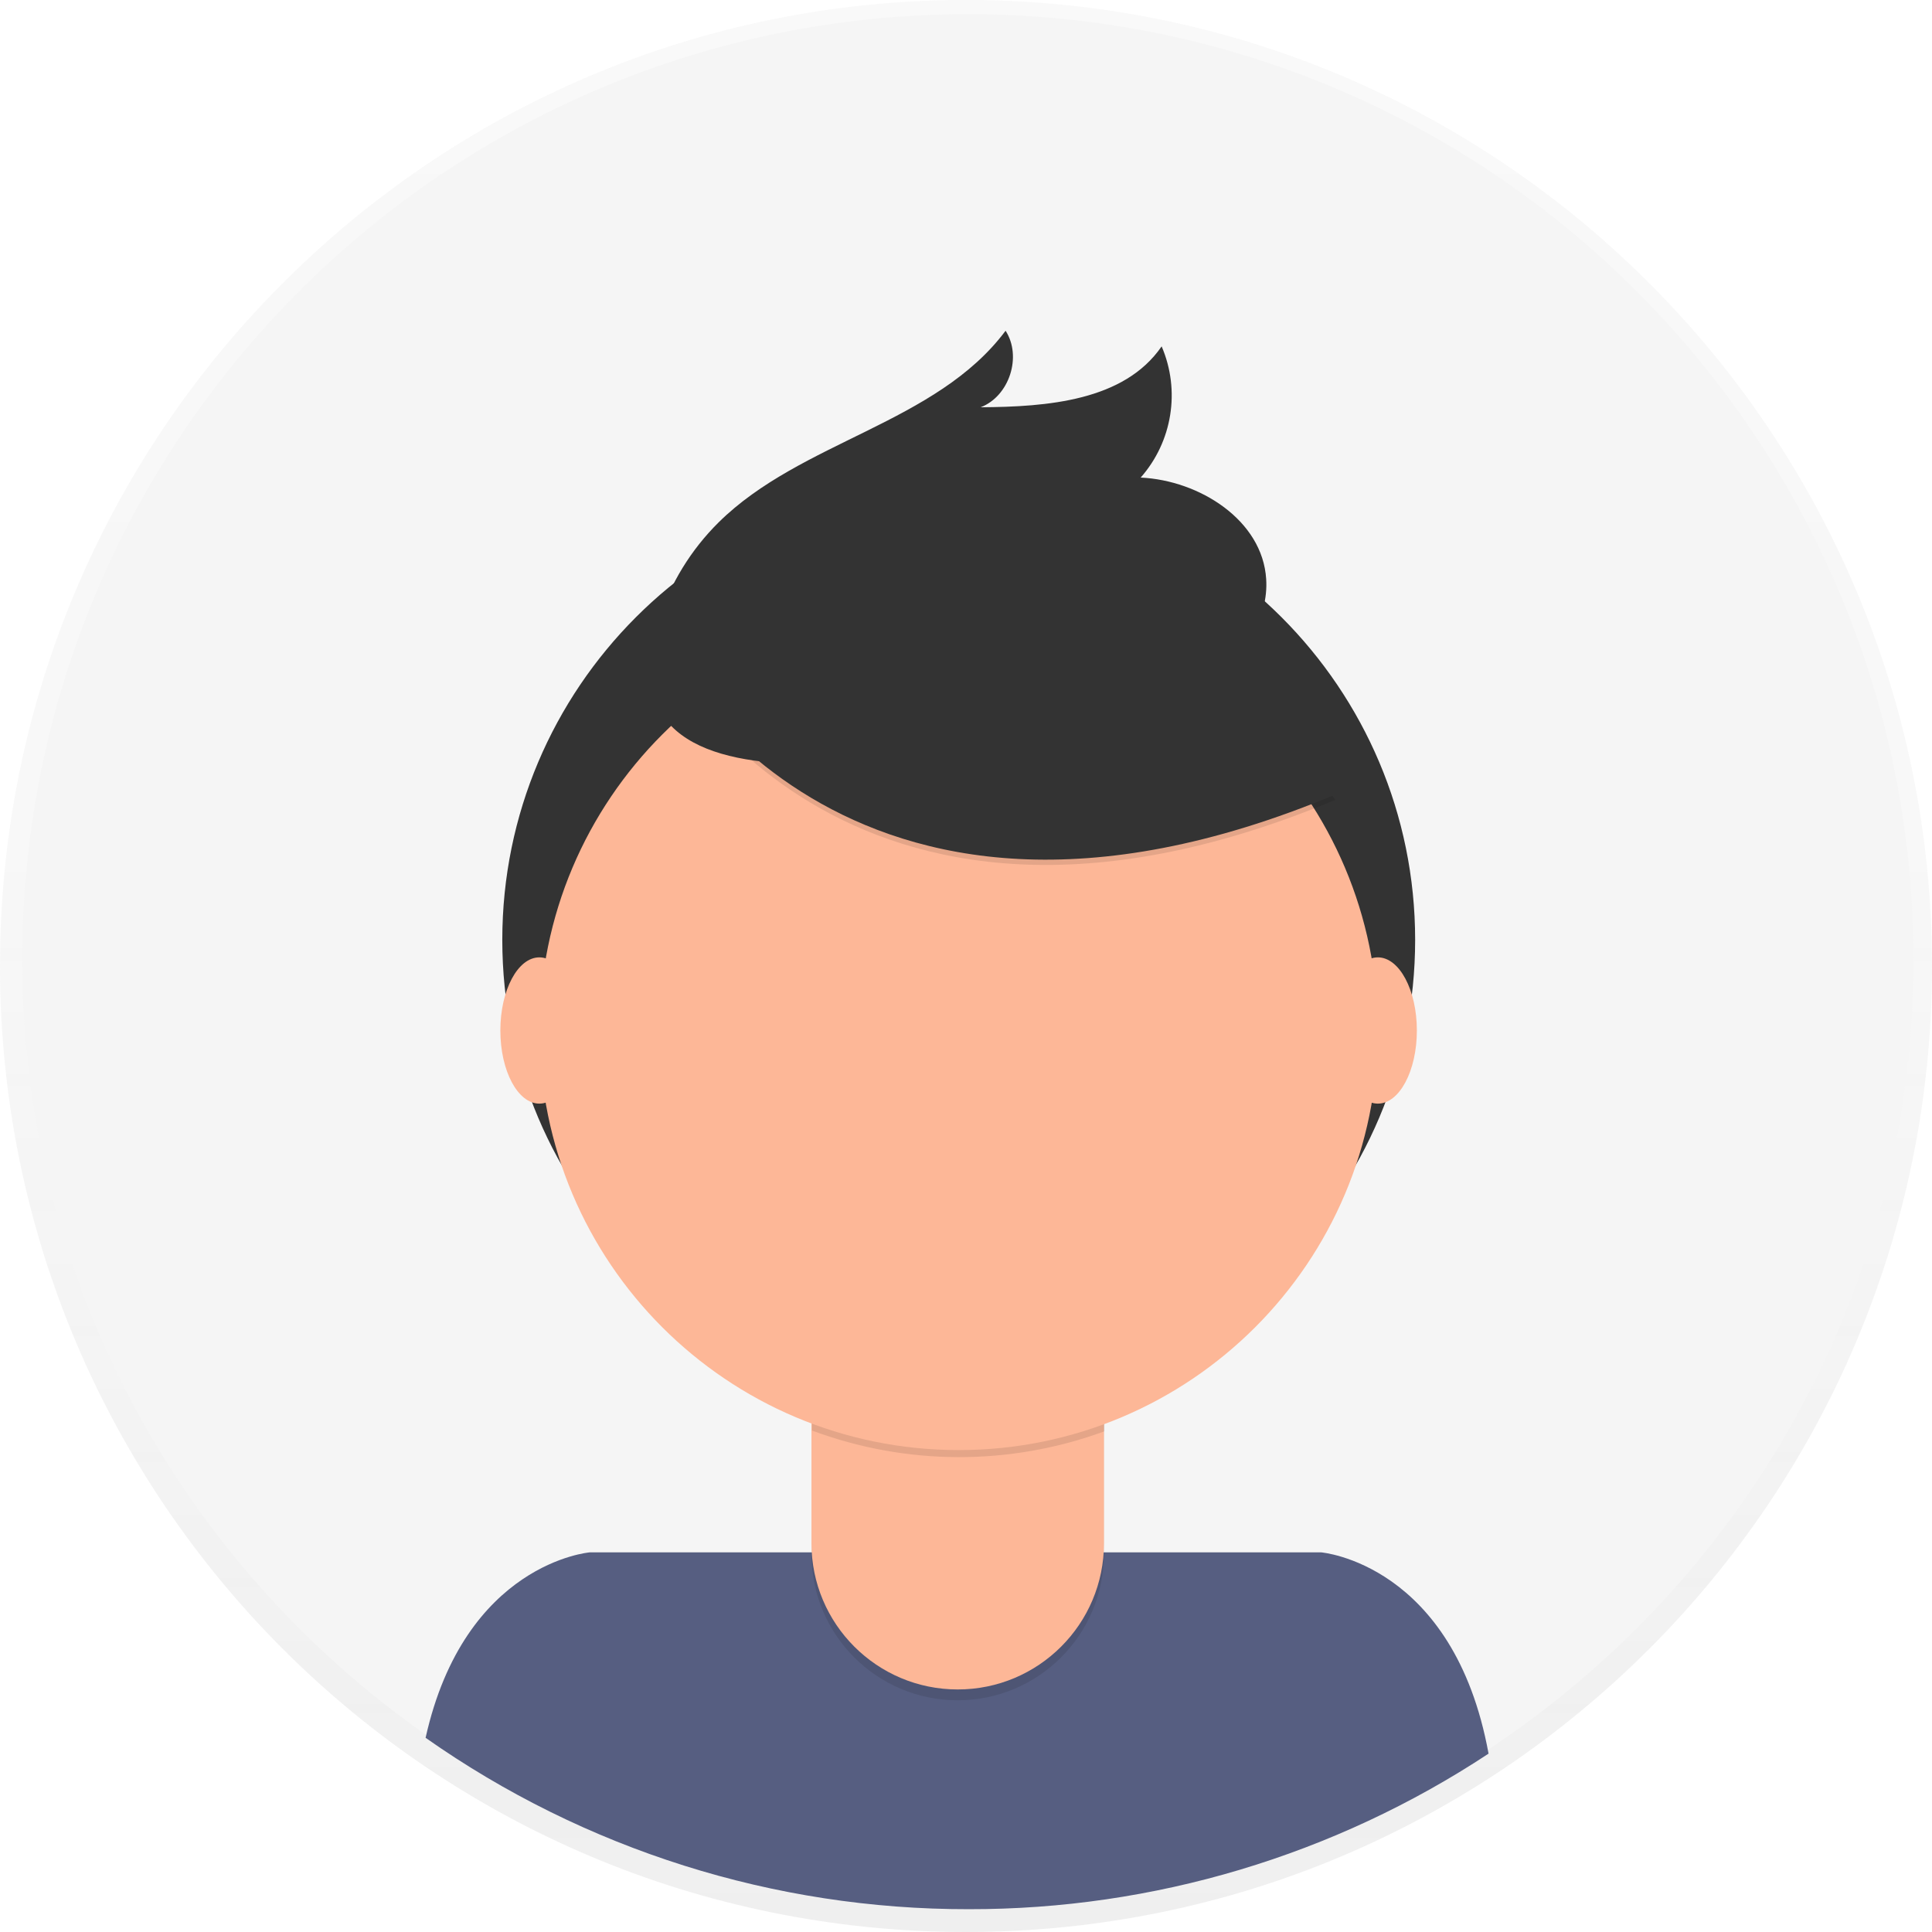
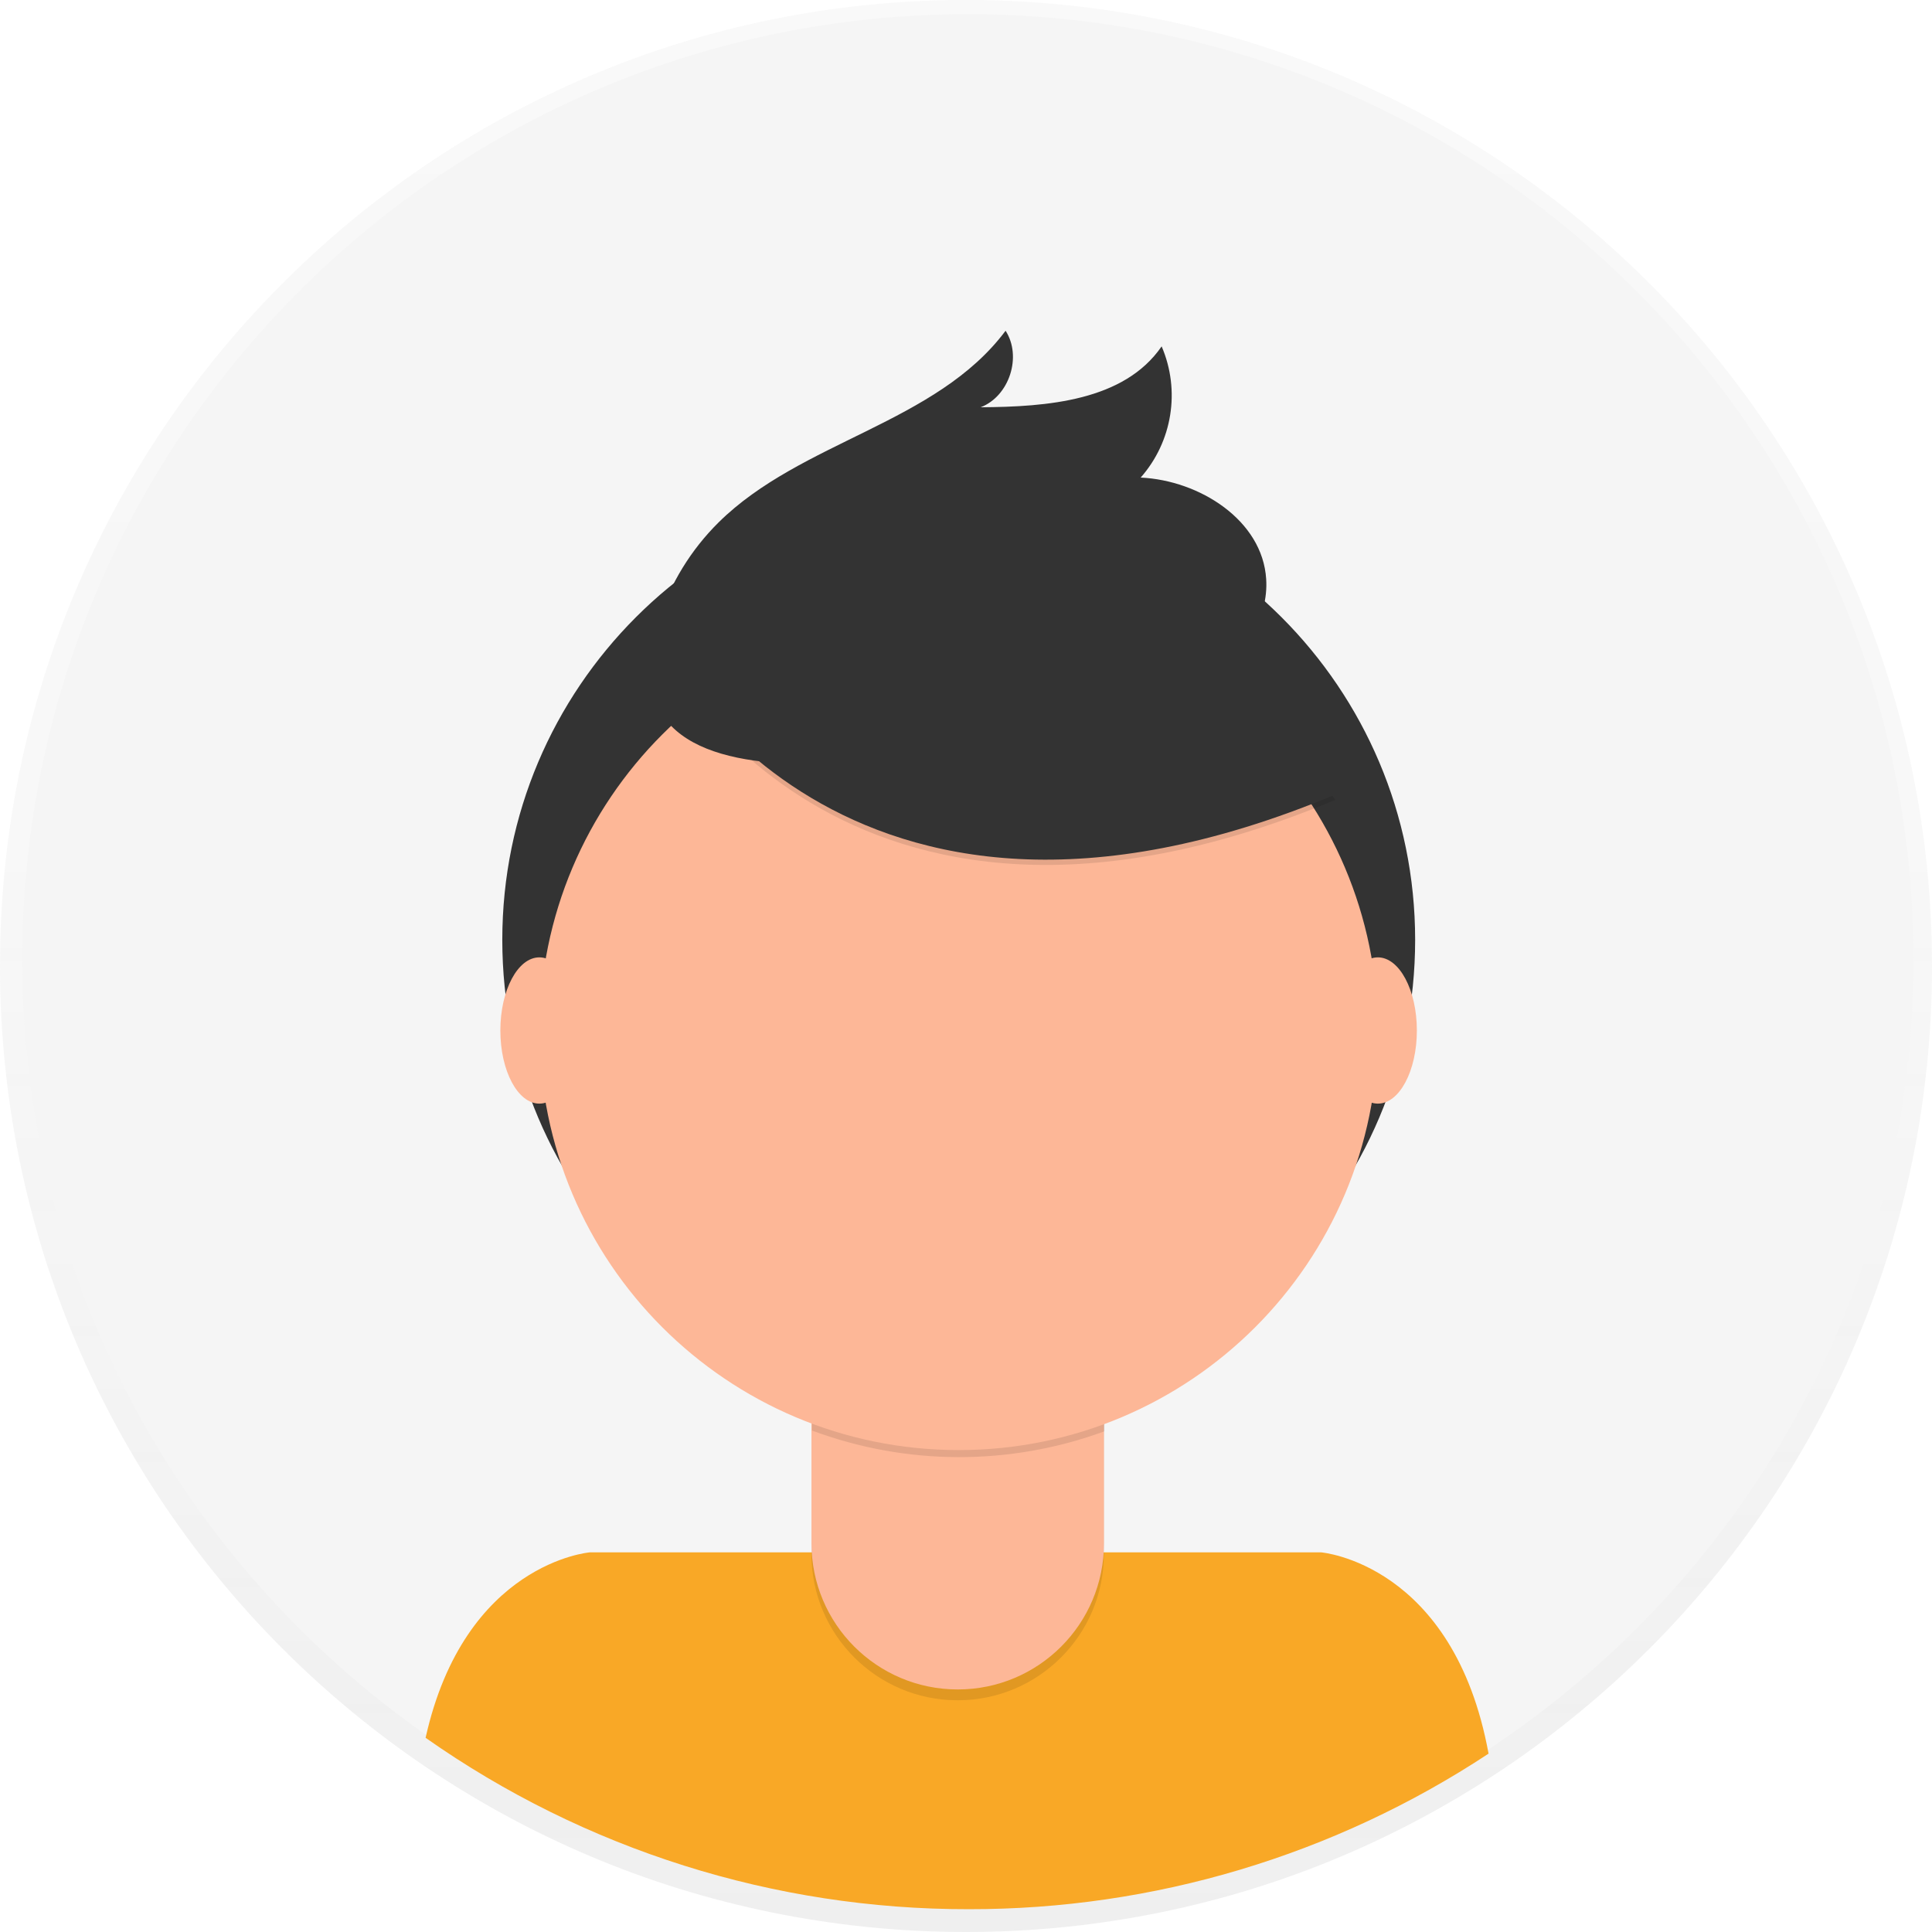
<svg xmlns="http://www.w3.org/2000/svg" id="457bf273-24a3-4fd8-a857-e9b918267d6a" data-name="Layer 1" width="698" height="698" viewBox="0 0 698 698">
  <defs>
    <linearGradient id="b247946c-c62f-4d08-994a-4c3d64e1e98f" x1="349" y1="698" x2="349" gradientUnits="userSpaceOnUse">
      <stop offset="0" stop-color="gray" stop-opacity="0.25" />
      <stop offset="0.54" stop-color="gray" stop-opacity="0.12" />
      <stop offset="1" stop-color="gray" stop-opacity="0.1" />
    </linearGradient>
  </defs>
  <g opacity="0.5">
    <circle cx="349" cy="349" r="349" fill="url(#b247946c-c62f-4d08-994a-4c3d64e1e98f)" />
  </g>
  <circle cx="349.68" cy="346.77" r="341.64" fill="#f5f5f5" />
-   <path d="M601,790.76a340,340,0,0,0,187.79-56.2c-12.59-68.8-60.5-72.72-60.5-72.72H464.09s-45.21,3.71-59.33,67A340.07,340.07,0,0,0,601,790.76Z" transform="translate(-251 -101)" fill="#565e81" />
+   <path d="M601,790.76a340,340,0,0,0,187.79-56.2c-12.59-68.8-60.5-72.72-60.5-72.72H464.09s-45.21,3.71-59.33,67A340.07,340.07,0,0,0,601,790.76Z" transform="translate(-251 -101)" fill="#f9a826" />
  <circle cx="346.37" cy="339.57" r="164.9" fill="#333" />
  <path d="M293.15,476.92H398.81a0,0,0,0,1,0,0v84.53A52.83,52.83,0,0,1,346,614.28h0a52.83,52.83,0,0,1-52.83-52.83V476.92a0,0,0,0,1,0,0Z" opacity="0.1" />
  <path d="M296.5,473h99a3.35,3.35,0,0,1,3.35,3.35v81.18A52.83,52.83,0,0,1,346,610.37h0a52.83,52.83,0,0,1-52.83-52.83V476.35A3.35,3.35,0,0,1,296.5,473Z" fill="#fdb797" />
  <path d="M544.34,617.82a152.07,152.07,0,0,0,105.66.29v-13H544.34Z" transform="translate(-251 -101)" opacity="0.1" />
  <circle cx="346.37" cy="372.44" r="151.45" fill="#fdb797" />
  <path d="M489.49,335.68S553.32,465.24,733.37,390l-41.92-65.73-74.31-26.67Z" transform="translate(-251 -101)" opacity="0.1" />
  <path d="M489.49,333.78s63.83,129.56,243.88,54.3l-41.92-65.73-74.31-26.67Z" transform="translate(-251 -101)" fill="#333" />
  <path d="M488.93,325a87.49,87.49,0,0,1,21.69-35.27c29.79-29.45,78.63-35.66,103.68-69.24,6,9.32,1.36,23.65-9,27.65,24-.16,51.81-2.26,65.38-22a44.89,44.89,0,0,1-7.57,47.4c21.27,1,44,15.4,45.34,36.65.92,14.16-8,27.56-19.59,35.68s-25.71,11.85-39.56,14.9C608.86,369.7,462.54,407.07,488.93,325Z" transform="translate(-251 -101)" fill="#333" />
  <ellipse cx="194.86" cy="372.3" rx="14.09" ry="26.42" fill="#fdb797" />
  <ellipse cx="497.8" cy="372.3" rx="14.09" ry="26.42" fill="#fdb797" />
</svg>
